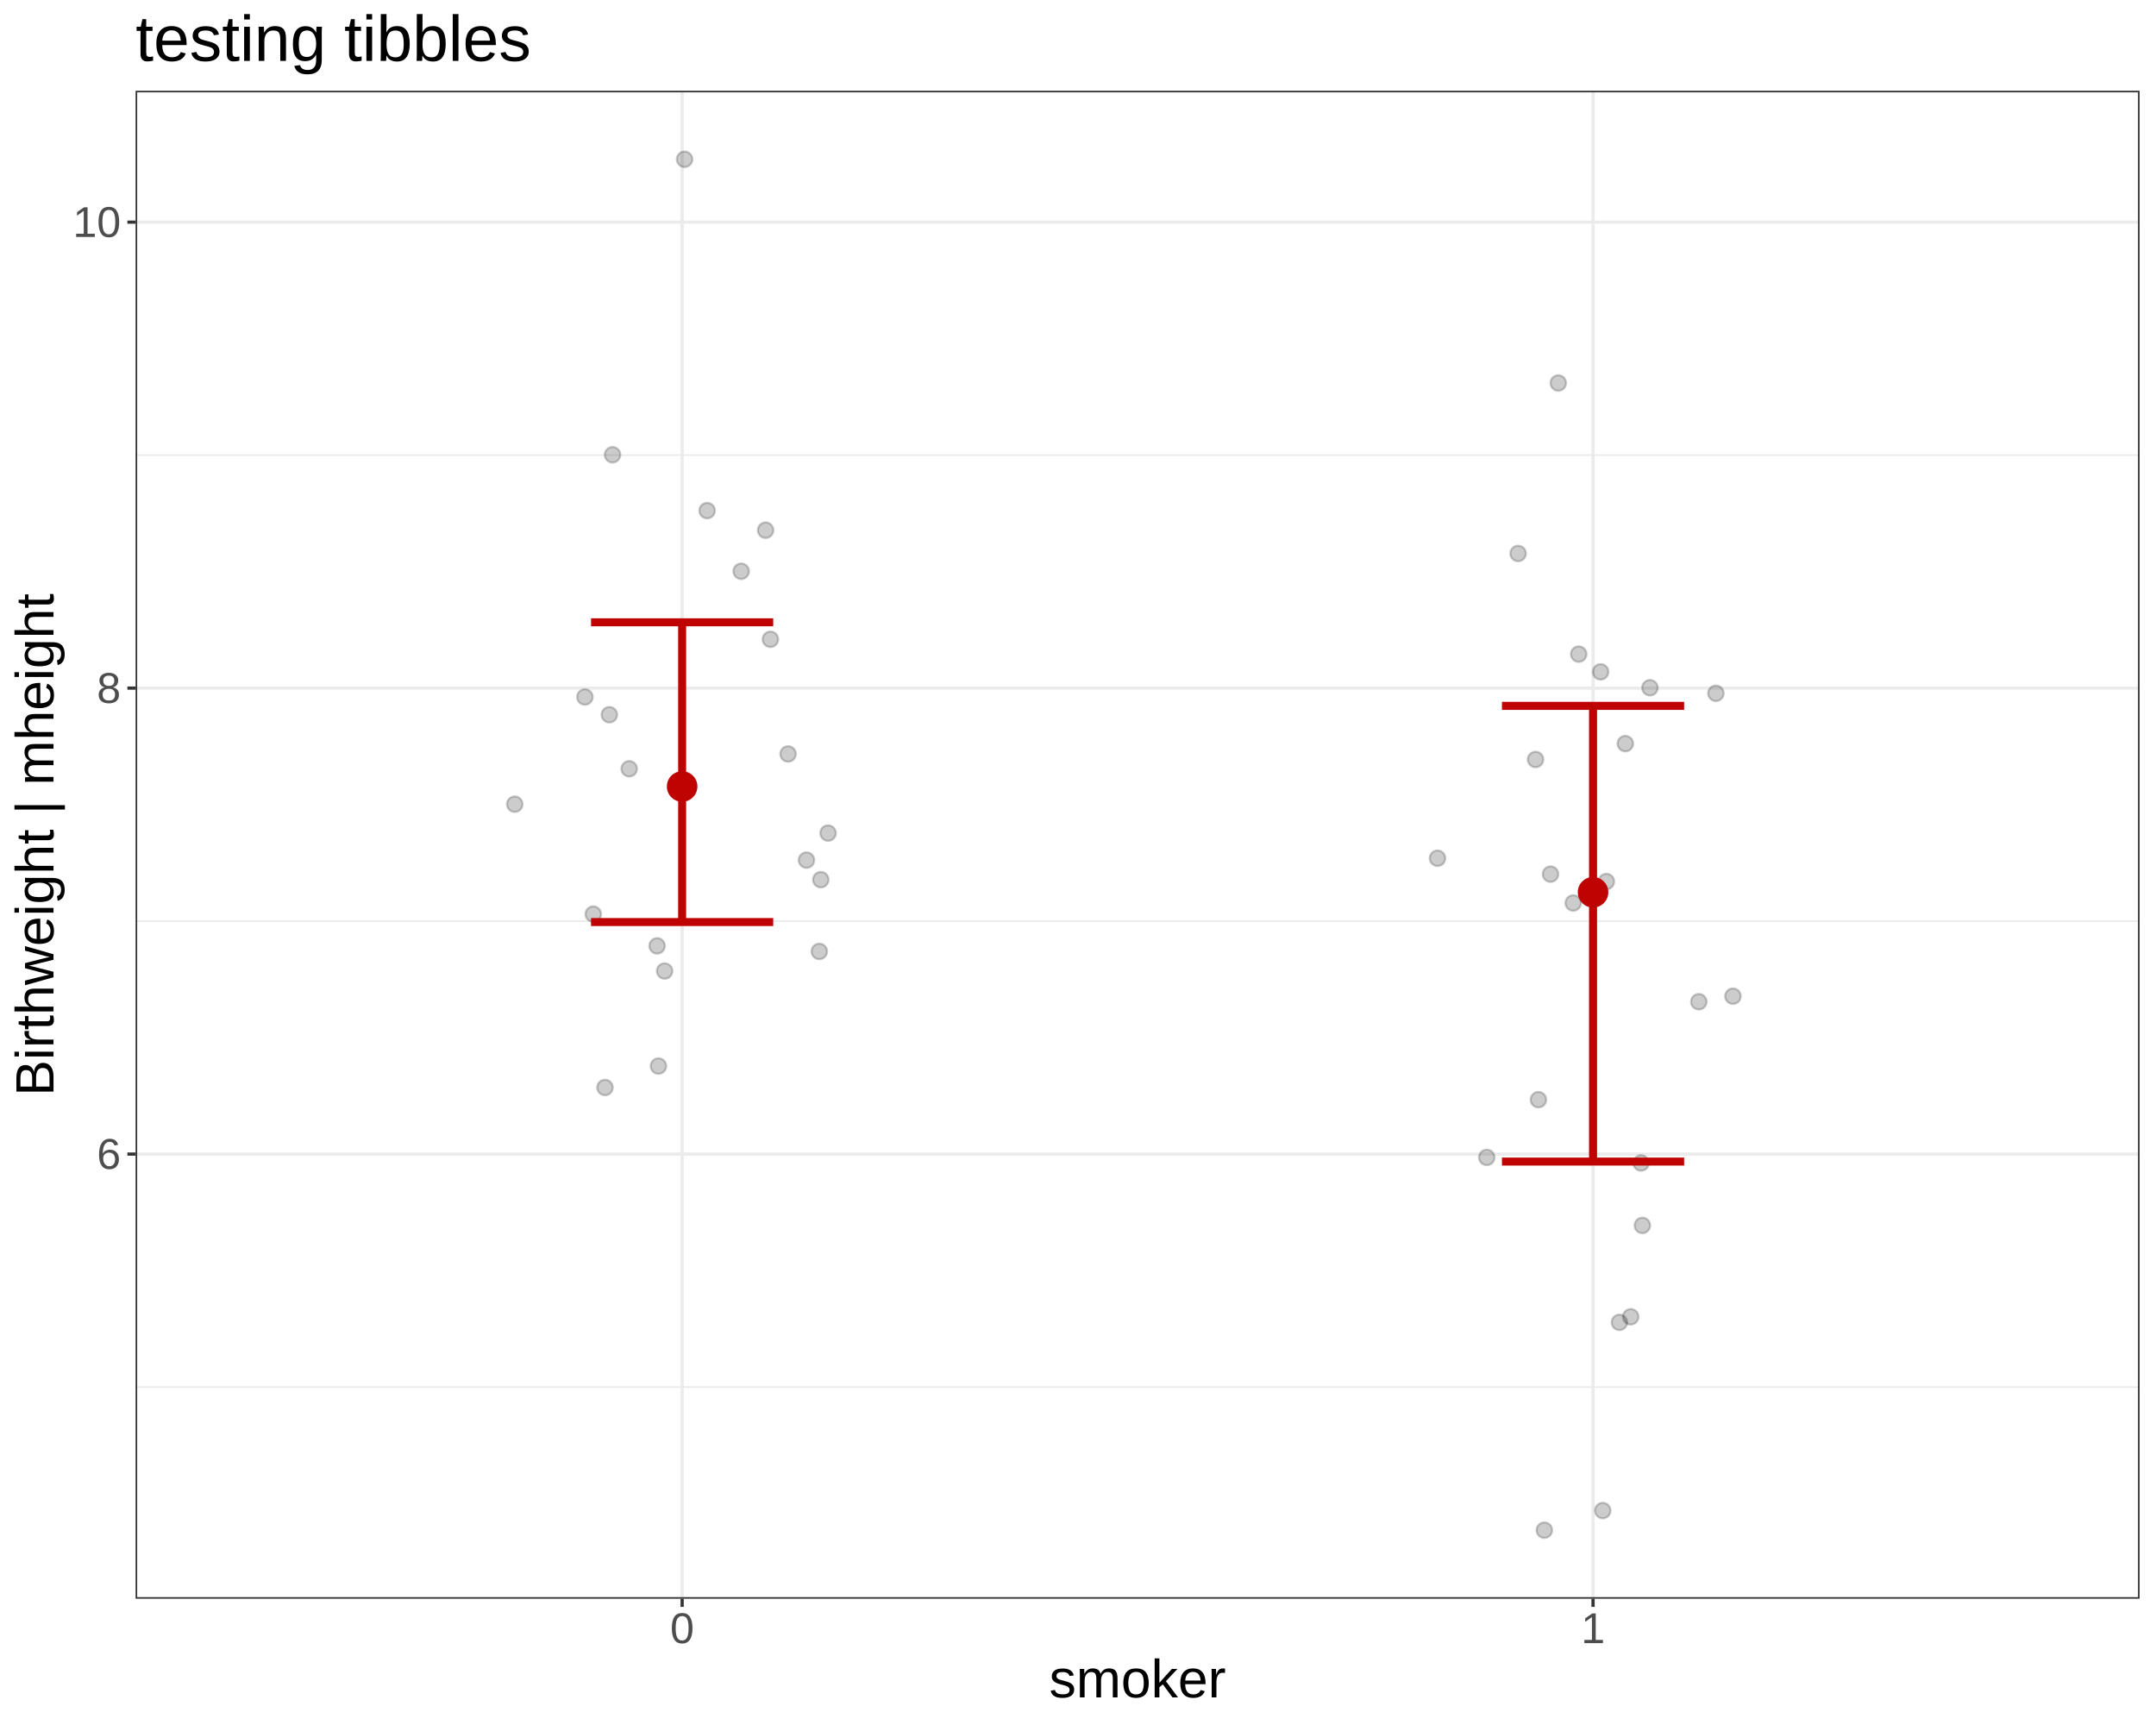
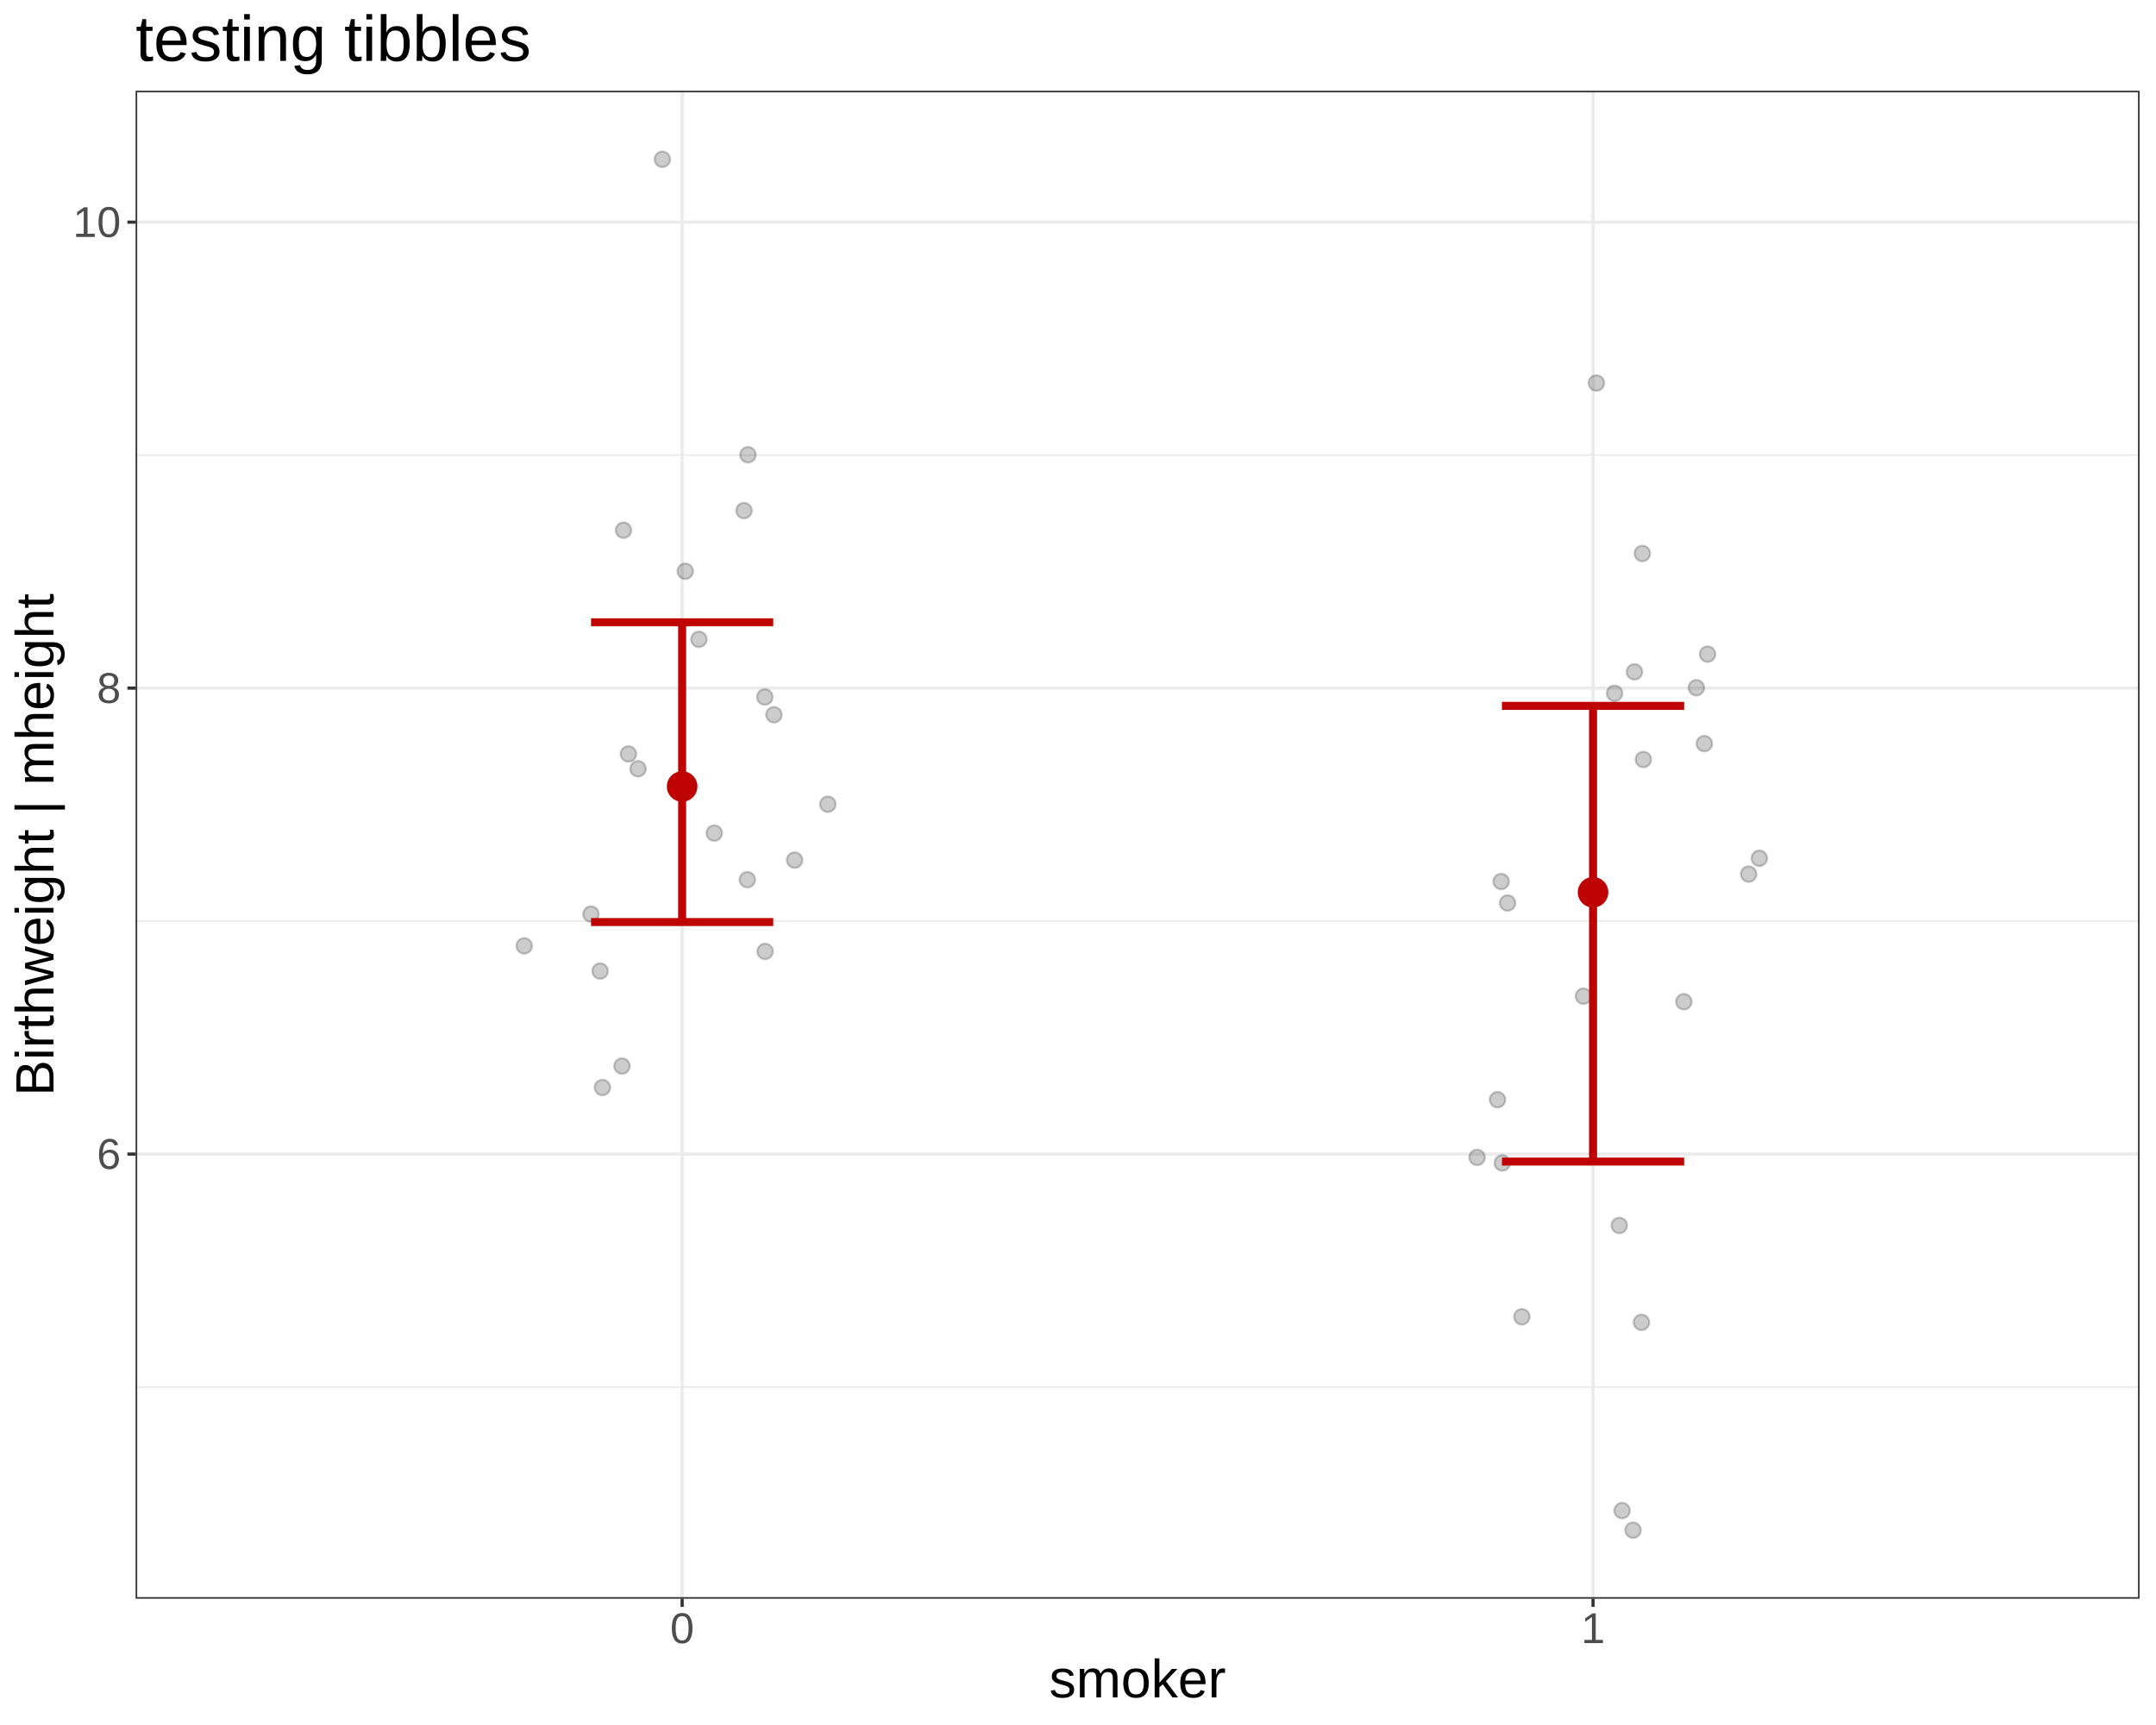
<svg xmlns="http://www.w3.org/2000/svg" viewBox="0 0 720.00 576.00">
  <defs>
    <style type="text/css">
    line, polyline, polygon, path, rect, circle {
      fill: none;
      stroke: #000000;
      stroke-linecap: round;
      stroke-linejoin: round;
      stroke-miterlimit: 10.00;
    }
  </style>
  </defs>
  <rect width="100%" height="100%" style="stroke: none; fill: #FFFFFF;" />
  <rect x="0.00" y="0.00" width="720.00" height="576.00" style="stroke-width: 1.07; stroke: #FFFFFF; fill: #FFFFFF;" />
  <defs>
    <clipPath id="cpNDUuMjh8NzE0LjUyfDUzMy44M3wzMC4zMA==">
      <rect x="45.28" y="30.30" width="669.24" height="503.53" />
    </clipPath>
  </defs>
  <rect x="45.28" y="30.30" width="669.24" height="503.53" style="stroke-width: 1.07; stroke: none; fill: #FFFFFF;" clip-path="url(#cpNDUuMjh8NzE0LjUyfDUzMy44M3wzMC4zMA==)" />
  <polyline points="45.28,463.16 714.52,463.16 " style="stroke-width: 0.53; stroke: #EBEBEB; stroke-linecap: butt;" clip-path="url(#cpNDUuMjh8NzE0LjUyfDUzMy44M3wzMC4zMA==)" />
  <polyline points="45.28,307.56 714.52,307.56 " style="stroke-width: 0.53; stroke: #EBEBEB; stroke-linecap: butt;" clip-path="url(#cpNDUuMjh8NzE0LjUyfDUzMy44M3wzMC4zMA==)" />
  <polyline points="45.28,151.97 714.52,151.97 " style="stroke-width: 0.53; stroke: #EBEBEB; stroke-linecap: butt;" clip-path="url(#cpNDUuMjh8NzE0LjUyfDUzMy44M3wzMC4zMA==)" />
  <polyline points="45.28,385.36 714.52,385.36 " style="stroke-width: 1.07; stroke: #EBEBEB; stroke-linecap: butt;" clip-path="url(#cpNDUuMjh8NzE0LjUyfDUzMy44M3wzMC4zMA==)" />
  <polyline points="45.28,229.77 714.52,229.77 " style="stroke-width: 1.07; stroke: #EBEBEB; stroke-linecap: butt;" clip-path="url(#cpNDUuMjh8NzE0LjUyfDUzMy44M3wzMC4zMA==)" />
  <polyline points="45.28,74.18 714.52,74.18 " style="stroke-width: 1.07; stroke: #EBEBEB; stroke-linecap: butt;" clip-path="url(#cpNDUuMjh8NzE0LjUyfDUzMy44M3wzMC4zMA==)" />
  <polyline points="227.80,533.83 227.80,30.30 " style="stroke-width: 1.07; stroke: #EBEBEB; stroke-linecap: butt;" clip-path="url(#cpNDUuMjh8NzE0LjUyfDUzMy44M3wzMC4zMA==)" />
  <polyline points="532.00,533.83 532.00,30.30 " style="stroke-width: 1.07; stroke: #EBEBEB; stroke-linecap: butt;" clip-path="url(#cpNDUuMjh8NzE0LjUyfDUzMy44M3wzMC4zMA==)" />
-   <circle cx="198.13" cy="305.23" r="1.95pt" style="stroke-width: 0.71; stroke: #000000; stroke-opacity: 0.20; fill: #000000; fill-opacity: 0.20;" clip-path="url(#cpNDUuMjh8NzE0LjUyfDUzMy44M3wzMC4zMA==)" />
-   <circle cx="535.24" cy="504.40" r="1.95pt" style="stroke-width: 0.71; stroke: #000000; stroke-opacity: 0.20; fill: #000000; fill-opacity: 0.20;" clip-path="url(#cpNDUuMjh8NzE0LjUyfDUzMy44M3wzMC4zMA==)" />
-   <circle cx="202.04" cy="363.13" r="1.95pt" style="stroke-width: 0.71; stroke: #000000; stroke-opacity: 0.20; fill: #000000; fill-opacity: 0.20;" clip-path="url(#cpNDUuMjh8NzE0LjUyfDUzMy44M3wzMC4zMA==)" />
-   <circle cx="515.74" cy="510.95" r="1.95pt" style="stroke-width: 0.71; stroke: #000000; stroke-opacity: 0.20; fill: #000000; fill-opacity: 0.20;" clip-path="url(#cpNDUuMjh8NzE0LjUyfDUzMy44M3wzMC4zMA==)" />
-   <circle cx="544.58" cy="439.69" r="1.95pt" style="stroke-width: 0.71; stroke: #000000; stroke-opacity: 0.20; fill: #000000; fill-opacity: 0.20;" clip-path="url(#cpNDUuMjh8NzE0LjUyfDUzMy44M3wzMC4zMA==)" />
-   <circle cx="269.33" cy="287.20" r="1.95pt" style="stroke-width: 0.71; stroke: #000000; stroke-opacity: 0.20; fill: #000000; fill-opacity: 0.20;" clip-path="url(#cpNDUuMjh8NzE0LjUyfDUzMy44M3wzMC4zMA==)" />
-   <circle cx="540.81" cy="441.55" r="1.95pt" style="stroke-width: 0.71; stroke: #000000; stroke-opacity: 0.20; fill: #000000; fill-opacity: 0.20;" clip-path="url(#cpNDUuMjh8NzE0LjUyfDUzMy44M3wzMC4zMA==)" />
-   <circle cx="496.51" cy="386.47" r="1.95pt" style="stroke-width: 0.71; stroke: #000000; stroke-opacity: 0.20; fill: #000000; fill-opacity: 0.20;" clip-path="url(#cpNDUuMjh8NzE0LjUyfDUzMy44M3wzMC4zMA==)" />
-   <circle cx="195.33" cy="232.74" r="1.95pt" style="stroke-width: 0.71; stroke: #000000; stroke-opacity: 0.20; fill: #000000; fill-opacity: 0.20;" clip-path="url(#cpNDUuMjh8NzE0LjUyfDUzMy44M3wzMC4zMA==)" />
-   <circle cx="171.90" cy="268.54" r="1.95pt" style="stroke-width: 0.71; stroke: #000000; stroke-opacity: 0.20; fill: #000000; fill-opacity: 0.20;" clip-path="url(#cpNDUuMjh8NzE0LjUyfDUzMy44M3wzMC4zMA==)" />
-   <circle cx="255.68" cy="177.04" r="1.95pt" style="stroke-width: 0.71; stroke: #000000; stroke-opacity: 0.20; fill: #000000; fill-opacity: 0.20;" clip-path="url(#cpNDUuMjh8NzE0LjUyfDUzMy44M3wzMC4zMA==)" />
-   <circle cx="274.11" cy="293.74" r="1.95pt" style="stroke-width: 0.71; stroke: #000000; stroke-opacity: 0.20; fill: #000000; fill-opacity: 0.20;" clip-path="url(#cpNDUuMjh8NzE0LjUyfDUzMy44M3wzMC4zMA==)" />
-   <circle cx="578.72" cy="332.64" r="1.95pt" style="stroke-width: 0.71; stroke: #000000; stroke-opacity: 0.20; fill: #000000; fill-opacity: 0.20;" clip-path="url(#cpNDUuMjh8NzE0LjUyfDUzMy44M3wzMC4zMA==)" />
-   <circle cx="480.06" cy="286.58" r="1.95pt" style="stroke-width: 0.71; stroke: #000000; stroke-opacity: 0.20; fill: #000000; fill-opacity: 0.20;" clip-path="url(#cpNDUuMjh8NzE0LjUyfDUzMy44M3wzMC4zMA==)" />
-   <circle cx="273.61" cy="317.69" r="1.95pt" style="stroke-width: 0.71; stroke: #000000; stroke-opacity: 0.20; fill: #000000; fill-opacity: 0.20;" clip-path="url(#cpNDUuMjh8NzE0LjUyfDUzMy44M3wzMC4zMA==)" />
-   <circle cx="219.89" cy="355.97" r="1.95pt" style="stroke-width: 0.71; stroke: #000000; stroke-opacity: 0.20; fill: #000000; fill-opacity: 0.20;" clip-path="url(#cpNDUuMjh8NzE0LjUyfDUzMy44M3wzMC4zMA==)" />
-   <circle cx="542.78" cy="248.30" r="1.95pt" style="stroke-width: 0.71; stroke: #000000; stroke-opacity: 0.20; fill: #000000; fill-opacity: 0.20;" clip-path="url(#cpNDUuMjh8NzE0LjUyfDUzMy44M3wzMC4zMA==)" />
-   <circle cx="551.00" cy="229.64" r="1.95pt" style="stroke-width: 0.71; stroke: #000000; stroke-opacity: 0.20; fill: #000000; fill-opacity: 0.20;" clip-path="url(#cpNDUuMjh8NzE0LjUyfDUzMy44M3wzMC4zMA==)" />
-   <circle cx="548.05" cy="388.33" r="1.95pt" style="stroke-width: 0.71; stroke: #000000; stroke-opacity: 0.20; fill: #000000; fill-opacity: 0.20;" clip-path="url(#cpNDUuMjh8NzE0LjUyfDUzMy44M3wzMC4zMA==)" />
-   <circle cx="513.76" cy="367.20" r="1.95pt" style="stroke-width: 0.71; stroke: #000000; stroke-opacity: 0.20; fill: #000000; fill-opacity: 0.20;" clip-path="url(#cpNDUuMjh8NzE0LjUyfDUzMy44M3wzMC4zMA==)" />
-   <circle cx="567.32" cy="334.49" r="1.95pt" style="stroke-width: 0.71; stroke: #000000; stroke-opacity: 0.20; fill: #000000; fill-opacity: 0.20;" clip-path="url(#cpNDUuMjh8NzE0LjUyfDUzMy44M3wzMC4zMA==)" />
-   <circle cx="236.15" cy="170.50" r="1.95pt" style="stroke-width: 0.71; stroke: #000000; stroke-opacity: 0.20; fill: #000000; fill-opacity: 0.20;" clip-path="url(#cpNDUuMjh8NzE0LjUyfDUzMy44M3wzMC4zMA==)" />
-   <circle cx="204.56" cy="151.85" r="1.95pt" style="stroke-width: 0.71; stroke: #000000; stroke-opacity: 0.20; fill: #000000; fill-opacity: 0.20;" clip-path="url(#cpNDUuMjh8NzE0LjUyfDUzMy44M3wzMC4zMA==)" />
-   <circle cx="221.96" cy="324.24" r="1.95pt" style="stroke-width: 0.71; stroke: #000000; stroke-opacity: 0.20; fill: #000000; fill-opacity: 0.20;" clip-path="url(#cpNDUuMjh8NzE0LjUyfDUzMy44M3wzMC4zMA==)" />
-   <circle cx="219.44" cy="315.84" r="1.95pt" style="stroke-width: 0.71; stroke: #000000; stroke-opacity: 0.20; fill: #000000; fill-opacity: 0.20;" clip-path="url(#cpNDUuMjh8NzE0LjUyfDUzMy44M3wzMC4zMA==)" />
-   <circle cx="517.80" cy="291.88" r="1.95pt" style="stroke-width: 0.71; stroke: #000000; stroke-opacity: 0.20; fill: #000000; fill-opacity: 0.20;" clip-path="url(#cpNDUuMjh8NzE0LjUyfDUzMy44M3wzMC4zMA==)" />
-   <circle cx="573.03" cy="231.50" r="1.95pt" style="stroke-width: 0.71; stroke: #000000; stroke-opacity: 0.20; fill: #000000; fill-opacity: 0.20;" clip-path="url(#cpNDUuMjh8NzE0LjUyfDUzMy44M3wzMC4zMA==)" />
-   <circle cx="527.22" cy="218.42" r="1.95pt" style="stroke-width: 0.71; stroke: #000000; stroke-opacity: 0.20; fill: #000000; fill-opacity: 0.20;" clip-path="url(#cpNDUuMjh8NzE0LjUyfDUzMy44M3wzMC4zMA==)" />
-   <circle cx="512.80" cy="253.60" r="1.95pt" style="stroke-width: 0.71; stroke: #000000; stroke-opacity: 0.20; fill: #000000; fill-opacity: 0.20;" clip-path="url(#cpNDUuMjh8NzE0LjUyfDUzMy44M3wzMC4zMA==)" />
-   <circle cx="548.47" cy="409.19" r="1.95pt" style="stroke-width: 0.71; stroke: #000000; stroke-opacity: 0.20; fill: #000000; fill-opacity: 0.20;" clip-path="url(#cpNDUuMjh8NzE0LjUyfDUzMy44M3wzMC4zMA==)" />
-   <circle cx="247.52" cy="190.75" r="1.95pt" style="stroke-width: 0.71; stroke: #000000; stroke-opacity: 0.20; fill: #000000; fill-opacity: 0.20;" clip-path="url(#cpNDUuMjh8NzE0LjUyfDUzMy44M3wzMC4zMA==)" />
-   <circle cx="210.13" cy="256.70" r="1.95pt" style="stroke-width: 0.71; stroke: #000000; stroke-opacity: 0.20; fill: #000000; fill-opacity: 0.20;" clip-path="url(#cpNDUuMjh8NzE0LjUyfDUzMy44M3wzMC4zMA==)" />
-   <circle cx="276.54" cy="278.18" r="1.95pt" style="stroke-width: 0.71; stroke: #000000; stroke-opacity: 0.20; fill: #000000; fill-opacity: 0.20;" clip-path="url(#cpNDUuMjh8NzE0LjUyfDUzMy44M3wzMC4zMA==)" />
-   <circle cx="534.53" cy="224.34" r="1.95pt" style="stroke-width: 0.71; stroke: #000000; stroke-opacity: 0.20; fill: #000000; fill-opacity: 0.20;" clip-path="url(#cpNDUuMjh8NzE0LjUyfDUzMy44M3wzMC4zMA==)" />
-   <circle cx="525.38" cy="301.52" r="1.95pt" style="stroke-width: 0.71; stroke: #000000; stroke-opacity: 0.20; fill: #000000; fill-opacity: 0.20;" clip-path="url(#cpNDUuMjh8NzE0LjUyfDUzMy44M3wzMC4zMA==)" />
-   <circle cx="536.45" cy="294.36" r="1.95pt" style="stroke-width: 0.71; stroke: #000000; stroke-opacity: 0.20; fill: #000000; fill-opacity: 0.20;" clip-path="url(#cpNDUuMjh8NzE0LjUyfDUzMy44M3wzMC4zMA==)" />
-   <circle cx="520.39" cy="127.89" r="1.95pt" style="stroke-width: 0.71; stroke: #000000; stroke-opacity: 0.20; fill: #000000; fill-opacity: 0.20;" clip-path="url(#cpNDUuMjh8NzE0LjUyfDUzMy44M3wzMC4zMA==)" />
-   <circle cx="263.18" cy="251.75" r="1.95pt" style="stroke-width: 0.71; stroke: #000000; stroke-opacity: 0.20; fill: #000000; fill-opacity: 0.20;" clip-path="url(#cpNDUuMjh8NzE0LjUyfDUzMy44M3wzMC4zMA==)" />
-   <circle cx="203.50" cy="238.66" r="1.95pt" style="stroke-width: 0.71; stroke: #000000; stroke-opacity: 0.20; fill: #000000; fill-opacity: 0.20;" clip-path="url(#cpNDUuMjh8NzE0LjUyfDUzMy44M3wzMC4zMA==)" />
-   <circle cx="228.62" cy="53.19" r="1.95pt" style="stroke-width: 0.71; stroke: #000000; stroke-opacity: 0.20; fill: #000000; fill-opacity: 0.20;" clip-path="url(#cpNDUuMjh8NzE0LjUyfDUzMy44M3wzMC4zMA==)" />
-   <circle cx="506.97" cy="184.82" r="1.95pt" style="stroke-width: 0.71; stroke: #000000; stroke-opacity: 0.20; fill: #000000; fill-opacity: 0.20;" clip-path="url(#cpNDUuMjh8NzE0LjUyfDUzMy44M3wzMC4zMA==)" />
-   <circle cx="257.28" cy="213.47" r="1.95pt" style="stroke-width: 0.71; stroke: #000000; stroke-opacity: 0.20; fill: #000000; fill-opacity: 0.20;" clip-path="url(#cpNDUuMjh8NzE0LjUyfDUzMy44M3wzMC4zMA==)" />
+   <circle cx="197.35" cy="305.23" r="1.95pt" style="stroke-width: 0.71; stroke: #000000; stroke-opacity: 0.20; fill: #000000; fill-opacity: 0.20;" clip-path="url(#cpNDUuMjh8NzE0LjUyfDUzMy44M3wzMC4zMA==)" />
+   <circle cx="541.70" cy="504.40" r="1.95pt" style="stroke-width: 0.71; stroke: #000000; stroke-opacity: 0.20; fill: #000000; fill-opacity: 0.20;" clip-path="url(#cpNDUuMjh8NzE0LjUyfDUzMy44M3wzMC4zMA==)" />
+   <circle cx="201.18" cy="363.13" r="1.95pt" style="stroke-width: 0.71; stroke: #000000; stroke-opacity: 0.20; fill: #000000; fill-opacity: 0.20;" clip-path="url(#cpNDUuMjh8NzE0LjUyfDUzMy44M3wzMC4zMA==)" />
+   <circle cx="545.36" cy="510.95" r="1.95pt" style="stroke-width: 0.71; stroke: #000000; stroke-opacity: 0.20; fill: #000000; fill-opacity: 0.20;" clip-path="url(#cpNDUuMjh8NzE0LjUyfDUzMy44M3wzMC4zMA==)" />
+   <circle cx="508.23" cy="439.69" r="1.95pt" style="stroke-width: 0.71; stroke: #000000; stroke-opacity: 0.20; fill: #000000; fill-opacity: 0.20;" clip-path="url(#cpNDUuMjh8NzE0LjUyfDUzMy44M3wzMC4zMA==)" />
+   <circle cx="265.37" cy="287.20" r="1.95pt" style="stroke-width: 0.71; stroke: #000000; stroke-opacity: 0.20; fill: #000000; fill-opacity: 0.20;" clip-path="url(#cpNDUuMjh8NzE0LjUyfDUzMy44M3wzMC4zMA==)" />
+   <circle cx="548.18" cy="441.55" r="1.95pt" style="stroke-width: 0.71; stroke: #000000; stroke-opacity: 0.20; fill: #000000; fill-opacity: 0.20;" clip-path="url(#cpNDUuMjh8NzE0LjUyfDUzMy44M3wzMC4zMA==)" />
+   <circle cx="493.28" cy="386.47" r="1.95pt" style="stroke-width: 0.71; stroke: #000000; stroke-opacity: 0.20; fill: #000000; fill-opacity: 0.20;" clip-path="url(#cpNDUuMjh8NzE0LjUyfDUzMy44M3wzMC4zMA==)" />
+   <circle cx="255.42" cy="232.74" r="1.95pt" style="stroke-width: 0.71; stroke: #000000; stroke-opacity: 0.20; fill: #000000; fill-opacity: 0.20;" clip-path="url(#cpNDUuMjh8NzE0LjUyfDUzMy44M3wzMC4zMA==)" />
+   <circle cx="276.46" cy="268.54" r="1.95pt" style="stroke-width: 0.71; stroke: #000000; stroke-opacity: 0.20; fill: #000000; fill-opacity: 0.20;" clip-path="url(#cpNDUuMjh8NzE0LjUyfDUzMy44M3wzMC4zMA==)" />
+   <circle cx="208.21" cy="177.04" r="1.95pt" style="stroke-width: 0.71; stroke: #000000; stroke-opacity: 0.20; fill: #000000; fill-opacity: 0.20;" clip-path="url(#cpNDUuMjh8NzE0LjUyfDUzMy44M3wzMC4zMA==)" />
+   <circle cx="249.57" cy="293.74" r="1.95pt" style="stroke-width: 0.71; stroke: #000000; stroke-opacity: 0.20; fill: #000000; fill-opacity: 0.20;" clip-path="url(#cpNDUuMjh8NzE0LjUyfDUzMy44M3wzMC4zMA==)" />
+   <circle cx="528.80" cy="332.64" r="1.95pt" style="stroke-width: 0.71; stroke: #000000; stroke-opacity: 0.20; fill: #000000; fill-opacity: 0.20;" clip-path="url(#cpNDUuMjh8NzE0LjUyfDUzMy44M3wzMC4zMA==)" />
+   <circle cx="587.53" cy="286.58" r="1.95pt" style="stroke-width: 0.71; stroke: #000000; stroke-opacity: 0.20; fill: #000000; fill-opacity: 0.20;" clip-path="url(#cpNDUuMjh8NzE0LjUyfDUzMy44M3wzMC4zMA==)" />
+   <circle cx="255.52" cy="317.69" r="1.95pt" style="stroke-width: 0.71; stroke: #000000; stroke-opacity: 0.20; fill: #000000; fill-opacity: 0.20;" clip-path="url(#cpNDUuMjh8NzE0LjUyfDUzMy44M3wzMC4zMA==)" />
+   <circle cx="207.72" cy="355.97" r="1.95pt" style="stroke-width: 0.71; stroke: #000000; stroke-opacity: 0.20; fill: #000000; fill-opacity: 0.20;" clip-path="url(#cpNDUuMjh8NzE0LjUyfDUzMy44M3wzMC4zMA==)" />
+   <circle cx="569.17" cy="248.30" r="1.95pt" style="stroke-width: 0.71; stroke: #000000; stroke-opacity: 0.20; fill: #000000; fill-opacity: 0.20;" clip-path="url(#cpNDUuMjh8NzE0LjUyfDUzMy44M3wzMC4zMA==)" />
+   <circle cx="566.51" cy="229.64" r="1.95pt" style="stroke-width: 0.71; stroke: #000000; stroke-opacity: 0.20; fill: #000000; fill-opacity: 0.20;" clip-path="url(#cpNDUuMjh8NzE0LjUyfDUzMy44M3wzMC4zMA==)" />
+   <circle cx="501.70" cy="388.33" r="1.95pt" style="stroke-width: 0.71; stroke: #000000; stroke-opacity: 0.20; fill: #000000; fill-opacity: 0.20;" clip-path="url(#cpNDUuMjh8NzE0LjUyfDUzMy44M3wzMC4zMA==)" />
+   <circle cx="500.10" cy="367.20" r="1.95pt" style="stroke-width: 0.71; stroke: #000000; stroke-opacity: 0.20; fill: #000000; fill-opacity: 0.20;" clip-path="url(#cpNDUuMjh8NzE0LjUyfDUzMy44M3wzMC4zMA==)" />
+   <circle cx="562.32" cy="334.49" r="1.95pt" style="stroke-width: 0.71; stroke: #000000; stroke-opacity: 0.20; fill: #000000; fill-opacity: 0.20;" clip-path="url(#cpNDUuMjh8NzE0LjUyfDUzMy44M3wzMC4zMA==)" />
+   <circle cx="248.46" cy="170.50" r="1.95pt" style="stroke-width: 0.71; stroke: #000000; stroke-opacity: 0.20; fill: #000000; fill-opacity: 0.20;" clip-path="url(#cpNDUuMjh8NzE0LjUyfDUzMy44M3wzMC4zMA==)" />
+   <circle cx="249.78" cy="151.85" r="1.95pt" style="stroke-width: 0.71; stroke: #000000; stroke-opacity: 0.20; fill: #000000; fill-opacity: 0.20;" clip-path="url(#cpNDUuMjh8NzE0LjUyfDUzMy44M3wzMC4zMA==)" />
+   <circle cx="200.41" cy="324.24" r="1.95pt" style="stroke-width: 0.71; stroke: #000000; stroke-opacity: 0.20; fill: #000000; fill-opacity: 0.20;" clip-path="url(#cpNDUuMjh8NzE0LjUyfDUzMy44M3wzMC4zMA==)" />
+   <circle cx="175.07" cy="315.84" r="1.95pt" style="stroke-width: 0.71; stroke: #000000; stroke-opacity: 0.20; fill: #000000; fill-opacity: 0.20;" clip-path="url(#cpNDUuMjh8NzE0LjUyfDUzMy44M3wzMC4zMA==)" />
+   <circle cx="583.96" cy="291.88" r="1.95pt" style="stroke-width: 0.71; stroke: #000000; stroke-opacity: 0.20; fill: #000000; fill-opacity: 0.20;" clip-path="url(#cpNDUuMjh8NzE0LjUyfDUzMy44M3wzMC4zMA==)" />
+   <circle cx="539.19" cy="231.50" r="1.95pt" style="stroke-width: 0.71; stroke: #000000; stroke-opacity: 0.20; fill: #000000; fill-opacity: 0.20;" clip-path="url(#cpNDUuMjh8NzE0LjUyfDUzMy44M3wzMC4zMA==)" />
+   <circle cx="570.25" cy="218.42" r="1.95pt" style="stroke-width: 0.71; stroke: #000000; stroke-opacity: 0.20; fill: #000000; fill-opacity: 0.20;" clip-path="url(#cpNDUuMjh8NzE0LjUyfDUzMy44M3wzMC4zMA==)" />
+   <circle cx="548.80" cy="253.60" r="1.95pt" style="stroke-width: 0.71; stroke: #000000; stroke-opacity: 0.20; fill: #000000; fill-opacity: 0.20;" clip-path="url(#cpNDUuMjh8NzE0LjUyfDUzMy44M3wzMC4zMA==)" />
+   <circle cx="540.76" cy="409.19" r="1.95pt" style="stroke-width: 0.71; stroke: #000000; stroke-opacity: 0.20; fill: #000000; fill-opacity: 0.20;" clip-path="url(#cpNDUuMjh8NzE0LjUyfDUzMy44M3wzMC4zMA==)" />
+   <circle cx="228.85" cy="190.75" r="1.95pt" style="stroke-width: 0.71; stroke: #000000; stroke-opacity: 0.20; fill: #000000; fill-opacity: 0.20;" clip-path="url(#cpNDUuMjh8NzE0LjUyfDUzMy44M3wzMC4zMA==)" />
+   <circle cx="213.08" cy="256.70" r="1.95pt" style="stroke-width: 0.71; stroke: #000000; stroke-opacity: 0.20; fill: #000000; fill-opacity: 0.20;" clip-path="url(#cpNDUuMjh8NzE0LjUyfDUzMy44M3wzMC4zMA==)" />
+   <circle cx="238.53" cy="278.18" r="1.95pt" style="stroke-width: 0.71; stroke: #000000; stroke-opacity: 0.20; fill: #000000; fill-opacity: 0.20;" clip-path="url(#cpNDUuMjh8NzE0LjUyfDUzMy44M3wzMC4zMA==)" />
+   <circle cx="545.83" cy="224.34" r="1.95pt" style="stroke-width: 0.71; stroke: #000000; stroke-opacity: 0.20; fill: #000000; fill-opacity: 0.20;" clip-path="url(#cpNDUuMjh8NzE0LjUyfDUzMy44M3wzMC4zMA==)" />
+   <circle cx="503.46" cy="301.52" r="1.95pt" style="stroke-width: 0.71; stroke: #000000; stroke-opacity: 0.20; fill: #000000; fill-opacity: 0.20;" clip-path="url(#cpNDUuMjh8NzE0LjUyfDUzMy44M3wzMC4zMA==)" />
+   <circle cx="501.32" cy="294.36" r="1.95pt" style="stroke-width: 0.71; stroke: #000000; stroke-opacity: 0.20; fill: #000000; fill-opacity: 0.20;" clip-path="url(#cpNDUuMjh8NzE0LjUyfDUzMy44M3wzMC4zMA==)" />
+   <circle cx="533.12" cy="127.89" r="1.95pt" style="stroke-width: 0.71; stroke: #000000; stroke-opacity: 0.20; fill: #000000; fill-opacity: 0.20;" clip-path="url(#cpNDUuMjh8NzE0LjUyfDUzMy44M3wzMC4zMA==)" />
+   <circle cx="209.87" cy="251.75" r="1.95pt" style="stroke-width: 0.71; stroke: #000000; stroke-opacity: 0.20; fill: #000000; fill-opacity: 0.20;" clip-path="url(#cpNDUuMjh8NzE0LjUyfDUzMy44M3wzMC4zMA==)" />
+   <circle cx="258.46" cy="238.66" r="1.95pt" style="stroke-width: 0.71; stroke: #000000; stroke-opacity: 0.20; fill: #000000; fill-opacity: 0.20;" clip-path="url(#cpNDUuMjh8NzE0LjUyfDUzMy44M3wzMC4zMA==)" />
+   <circle cx="221.20" cy="53.19" r="1.95pt" style="stroke-width: 0.71; stroke: #000000; stroke-opacity: 0.20; fill: #000000; fill-opacity: 0.20;" clip-path="url(#cpNDUuMjh8NzE0LjUyfDUzMy44M3wzMC4zMA==)" />
+   <circle cx="548.46" cy="184.82" r="1.95pt" style="stroke-width: 0.71; stroke: #000000; stroke-opacity: 0.20; fill: #000000; fill-opacity: 0.20;" clip-path="url(#cpNDUuMjh8NzE0LjUyfDUzMy44M3wzMC4zMA==)" />
+   <circle cx="233.41" cy="213.47" r="1.95pt" style="stroke-width: 0.71; stroke: #000000; stroke-opacity: 0.20; fill: #000000; fill-opacity: 0.20;" clip-path="url(#cpNDUuMjh8NzE0LjUyfDUzMy44M3wzMC4zMA==)" />
  <circle cx="227.80" cy="262.62" r="3.56pt" style="stroke-width: 0.71; stroke: #BF0303; fill: #BF0303;" clip-path="url(#cpNDUuMjh8NzE0LjUyfDUzMy44M3wzMC4zMA==)" />
  <circle cx="532.00" cy="297.94" r="3.56pt" style="stroke-width: 0.71; stroke: #BF0303; fill: #BF0303;" clip-path="url(#cpNDUuMjh8NzE0LjUyfDUzMy44M3wzMC4zMA==)" />
  <polyline points="197.38,207.79 258.22,207.79 " style="stroke-width: 2.67; stroke: #BF0303; stroke-linecap: butt;" clip-path="url(#cpNDUuMjh8NzE0LjUyfDUzMy44M3wzMC4zMA==)" />
  <polyline points="227.80,207.79 227.80,307.88 " style="stroke-width: 2.67; stroke: #BF0303; stroke-linecap: butt;" clip-path="url(#cpNDUuMjh8NzE0LjUyfDUzMy44M3wzMC4zMA==)" />
  <polyline points="197.38,307.88 258.22,307.88 " style="stroke-width: 2.67; stroke: #BF0303; stroke-linecap: butt;" clip-path="url(#cpNDUuMjh8NzE0LjUyfDUzMy44M3wzMC4zMA==)" />
  <polyline points="501.58,235.70 562.42,235.70 " style="stroke-width: 2.67; stroke: #BF0303; stroke-linecap: butt;" clip-path="url(#cpNDUuMjh8NzE0LjUyfDUzMy44M3wzMC4zMA==)" />
  <polyline points="532.00,235.70 532.00,387.87 " style="stroke-width: 2.67; stroke: #BF0303; stroke-linecap: butt;" clip-path="url(#cpNDUuMjh8NzE0LjUyfDUzMy44M3wzMC4zMA==)" />
  <polyline points="501.58,387.87 562.42,387.87 " style="stroke-width: 2.67; stroke: #BF0303; stroke-linecap: butt;" clip-path="url(#cpNDUuMjh8NzE0LjUyfDUzMy44M3wzMC4zMA==)" />
  <rect x="45.28" y="30.30" width="669.24" height="503.53" style="stroke-width: 1.07; stroke: #333333;" clip-path="url(#cpNDUuMjh8NzE0LjUyfDUzMy44M3wzMC4zMA==)" />
  <defs>
    <clipPath id="cpMC4wMHw3MjAuMDB8NTc2LjAwfDAuMDA=">
      <rect x="0.00" y="0.00" width="720.00" height="576.00" />
    </clipPath>
  </defs>
  <g clip-path="url(#cpMC4wMHw3MjAuMDB8NTc2LjAwfDAuMDA=)">
    <text x="32.34" y="390.31" style="font-size: 14.40px; fill: #4D4D4D; font-family: Liberation Sans;" textLength="8.00px" lengthAdjust="spacingAndGlyphs">6</text>
  </g>
  <g clip-path="url(#cpMC4wMHw3MjAuMDB8NTc2LjAwfDAuMDA=)">
    <text x="32.34" y="234.72" style="font-size: 14.40px; fill: #4D4D4D; font-family: Liberation Sans;" textLength="8.00px" lengthAdjust="spacingAndGlyphs">8</text>
  </g>
  <g clip-path="url(#cpMC4wMHw3MjAuMDB8NTc2LjAwfDAuMDA=)">
    <text x="24.34" y="79.13" style="font-size: 14.40px; fill: #4D4D4D; font-family: Liberation Sans;" textLength="16.00px" lengthAdjust="spacingAndGlyphs">10</text>
  </g>
  <polyline points="42.54,385.36 45.28,385.36 " style="stroke-width: 1.07; stroke: #333333; stroke-linecap: butt;" clip-path="url(#cpMC4wMHw3MjAuMDB8NTc2LjAwfDAuMDA=)" />
  <polyline points="42.54,229.77 45.28,229.77 " style="stroke-width: 1.07; stroke: #333333; stroke-linecap: butt;" clip-path="url(#cpMC4wMHw3MjAuMDB8NTc2LjAwfDAuMDA=)" />
  <polyline points="42.54,74.18 45.28,74.18 " style="stroke-width: 1.07; stroke: #333333; stroke-linecap: butt;" clip-path="url(#cpMC4wMHw3MjAuMDB8NTc2LjAwfDAuMDA=)" />
  <polyline points="227.80,536.57 227.80,533.83 " style="stroke-width: 1.07; stroke: #333333; stroke-linecap: butt;" clip-path="url(#cpMC4wMHw3MjAuMDB8NTc2LjAwfDAuMDA=)" />
  <polyline points="532.00,536.57 532.00,533.83 " style="stroke-width: 1.07; stroke: #333333; stroke-linecap: butt;" clip-path="url(#cpMC4wMHw3MjAuMDB8NTc2LjAwfDAuMDA=)" />
  <g clip-path="url(#cpMC4wMHw3MjAuMDB8NTc2LjAwfDAuMDA=)">
    <text x="223.80" y="548.67" style="font-size: 14.40px; fill: #4D4D4D; font-family: Liberation Sans;" textLength="8.00px" lengthAdjust="spacingAndGlyphs">0</text>
  </g>
  <g clip-path="url(#cpMC4wMHw3MjAuMDB8NTc2LjAwfDAuMDA=)">
    <text x="528.00" y="548.67" style="font-size: 14.40px; fill: #4D4D4D; font-family: Liberation Sans;" textLength="8.00px" lengthAdjust="spacingAndGlyphs">1</text>
  </g>
  <g clip-path="url(#cpMC4wMHw3MjAuMDB8NTc2LjAwfDAuMDA=)">
    <text x="350.38" y="566.79" style="font-size: 18.00px; font-family: Liberation Sans;" textLength="59.03px" lengthAdjust="spacingAndGlyphs">smoker</text>
  </g>
  <g clip-path="url(#cpMC4wMHw3MjAuMDB8NTc2LjAwfDAuMDA=)">
    <text transform="translate(17.87,365.97) rotate(-90)" style="font-size: 18.00px; font-family: Liberation Sans;" textLength="167.80px" lengthAdjust="spacingAndGlyphs">Birthweight | mheight</text>
  </g>
  <g clip-path="url(#cpMC4wMHw3MjAuMDB8NTc2LjAwfDAuMDA=)">
    <text x="45.28" y="20.34" style="font-size: 21.60px; font-family: Liberation Sans;" textLength="132.08px" lengthAdjust="spacingAndGlyphs">testing tibbles</text>
  </g>
</svg>
